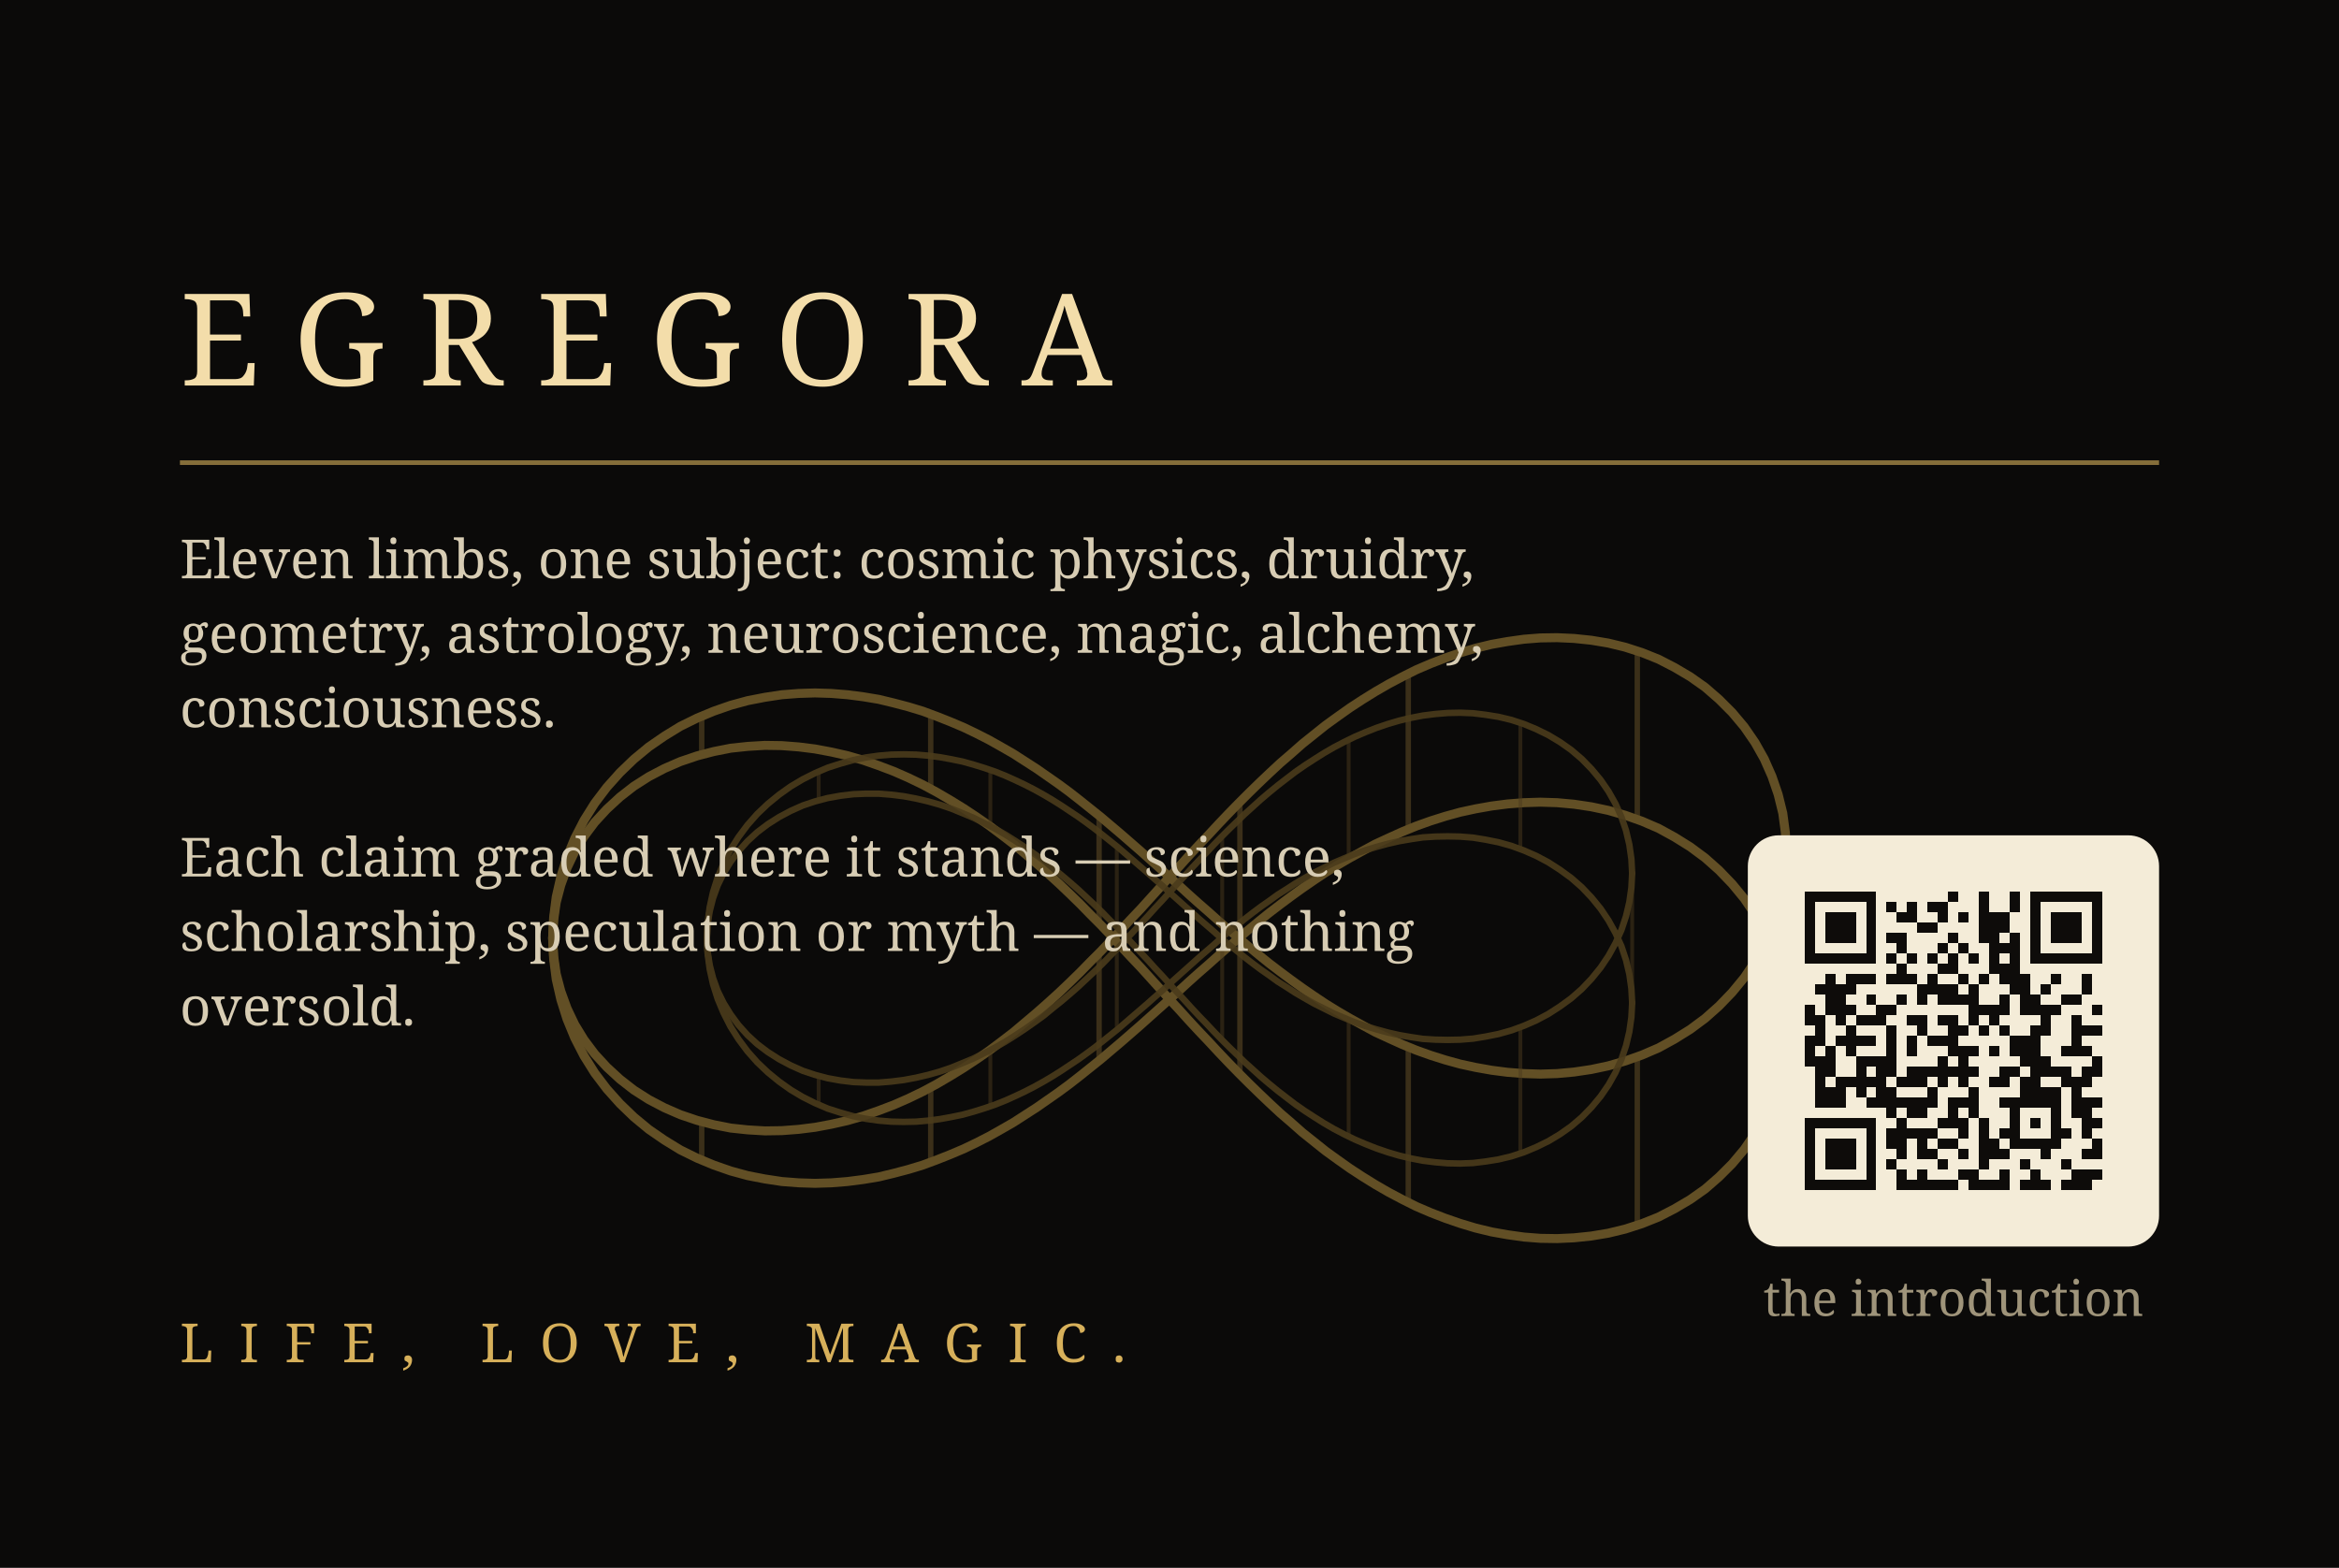
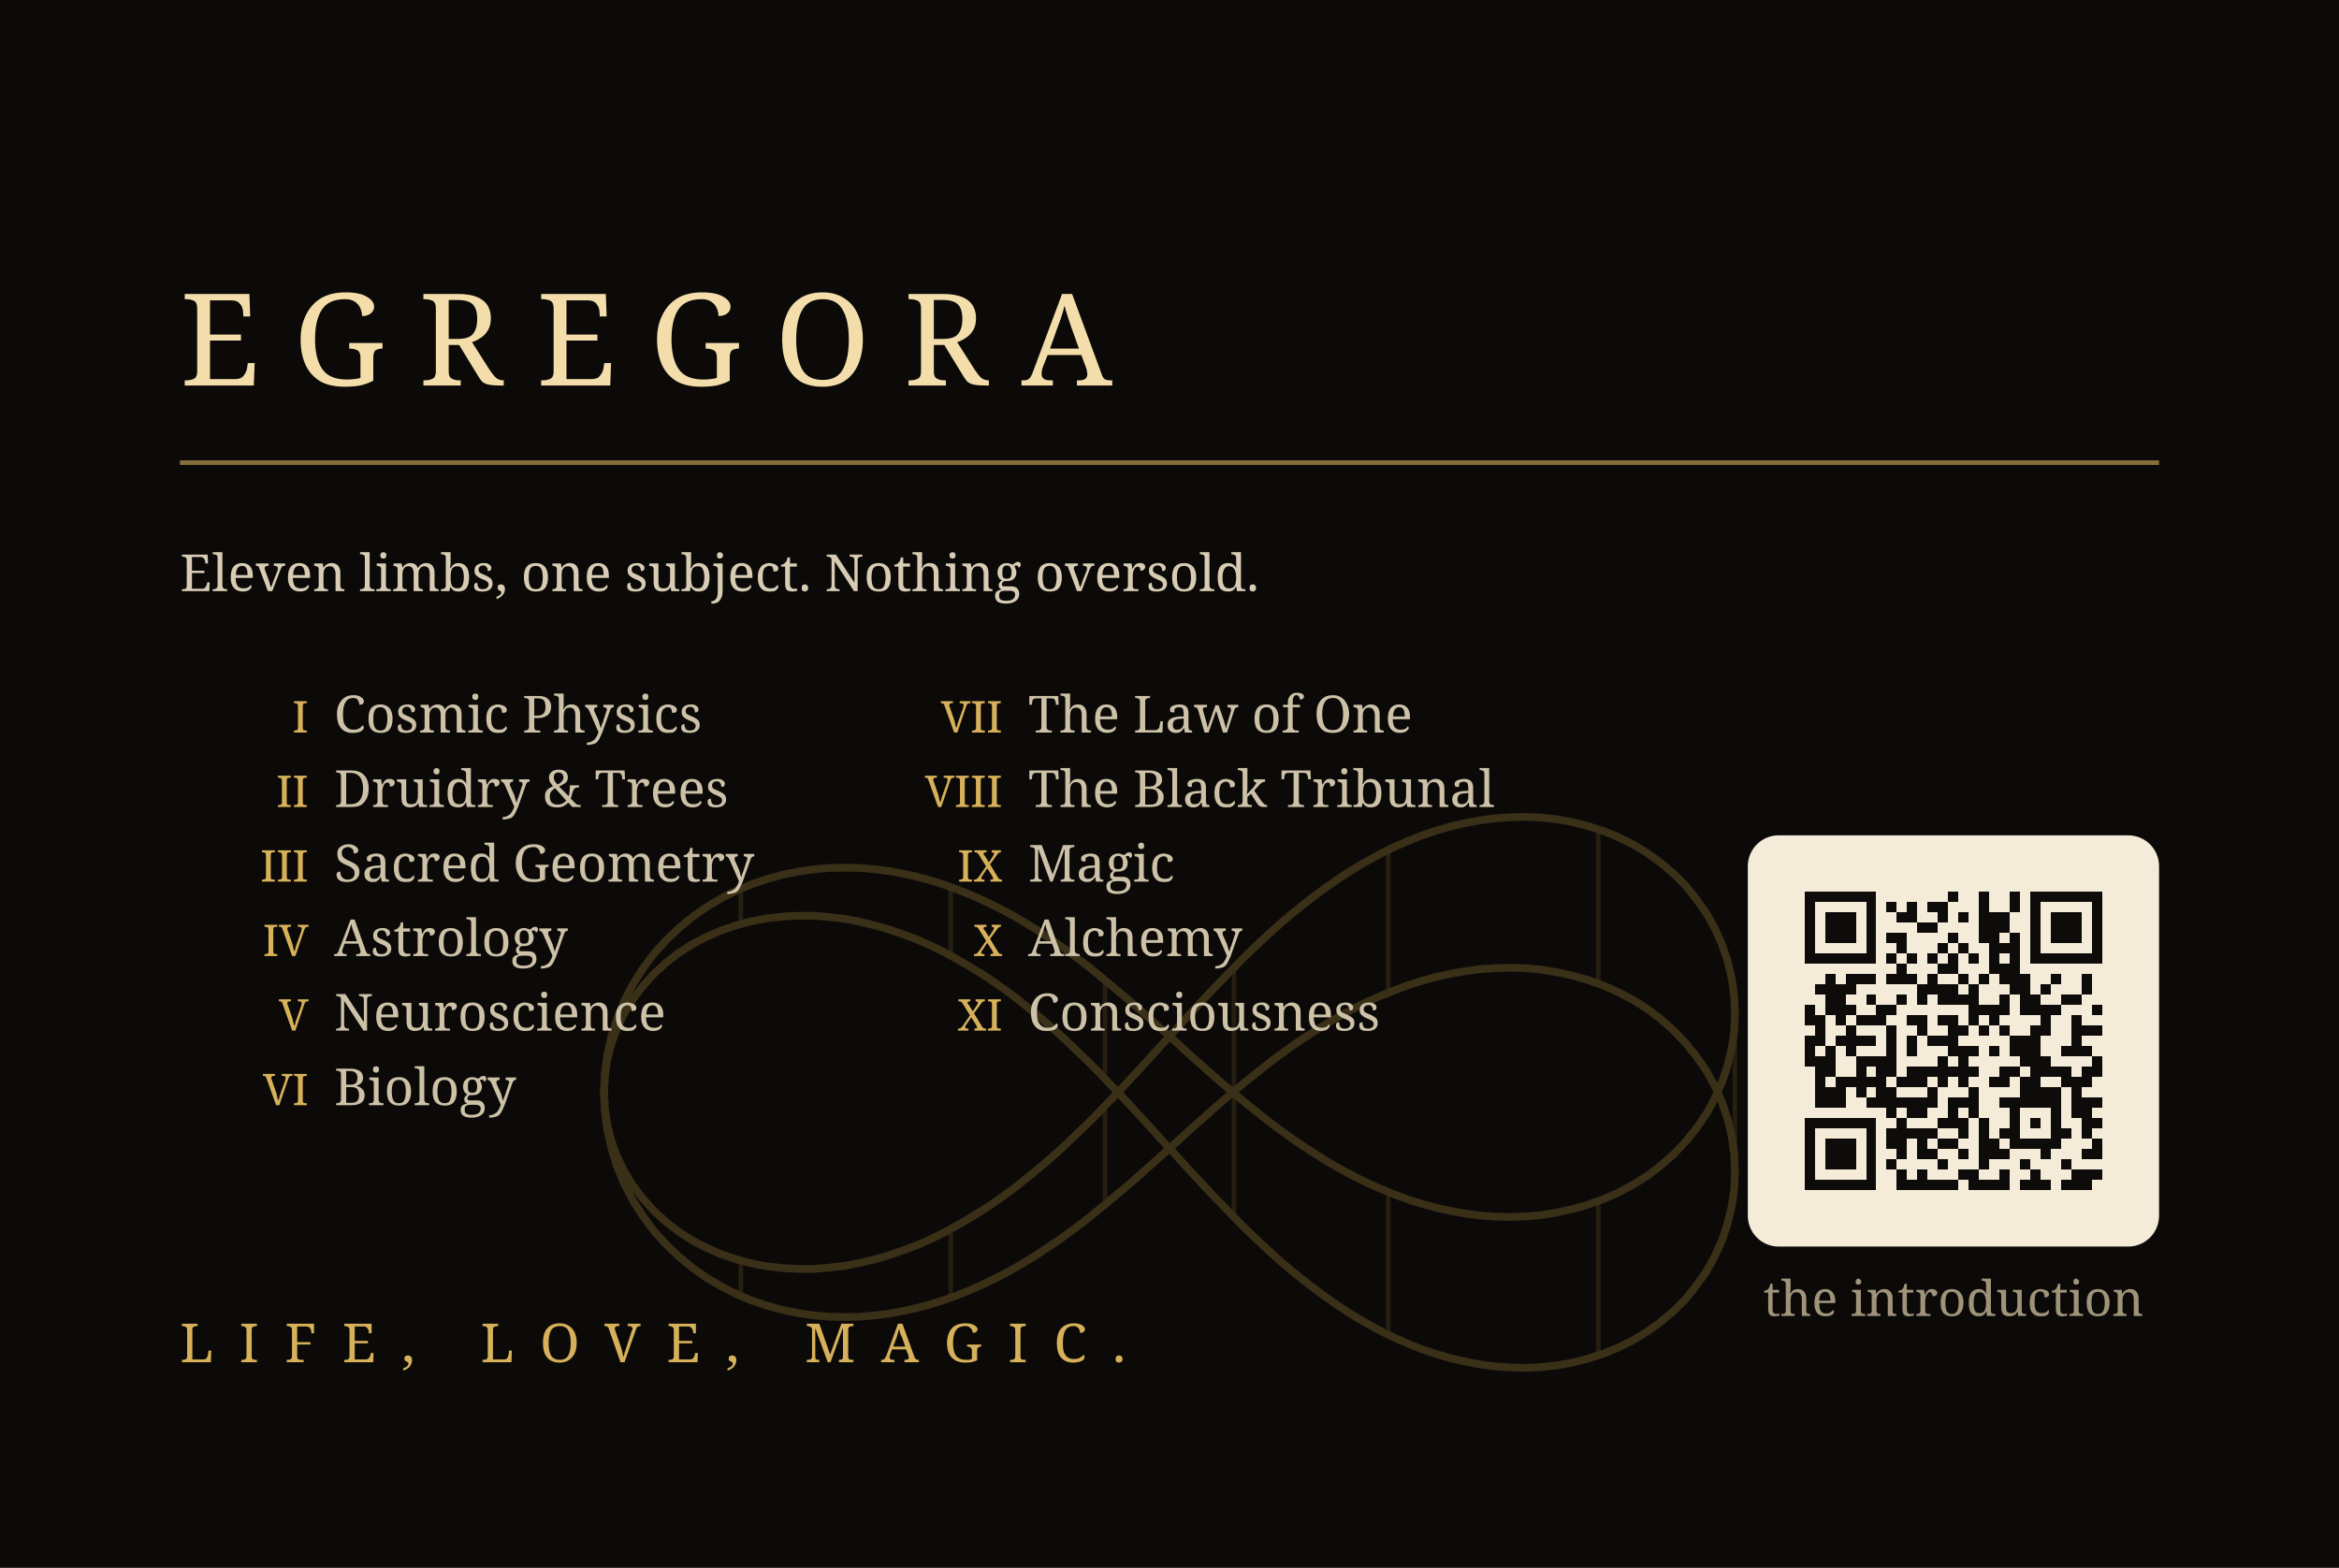
<svg xmlns="http://www.w3.org/2000/svg" width="91mm" height="61mm" viewBox="0 0 91 61">
  <rect width="91" height="61" fill="#0b0a09" />
-   <g fill="none" stroke="#6b5628" stroke-width="0.35" opacity="0.9" stroke-linecap="round">
-     <path d="M69.50 39.86L69.46 40.61L69.36 41.36L69.18 42.09L68.94 42.79L68.64 43.47L68.28 44.11L67.86 44.72L67.39 45.28L66.88 45.79L66.34 46.26L65.76 46.67L65.15 47.03L64.53 47.35L63.88 47.61L63.23 47.82L62.57 47.98L61.91 48.09L61.24 48.16L60.58 48.19L59.93 48.18L59.29 48.13L58.65 48.04L58.03 47.93L57.41 47.78L56.81 47.60L56.23 47.40L55.66 47.18L55.10 46.94L54.56 46.67L54.03 46.39L53.51 46.09L53.01 45.78L52.52 45.46L52.04 45.12L51.57 44.78L51.12 44.42L50.67 44.06L50.24 43.68L49.81 43.31L49.39 42.92L48.98 42.53L48.58 42.14L48.18 41.74L47.79 41.34L47.40 40.93L47.02 40.52L46.63 40.11L46.25 39.70L45.88 39.29L45.50 38.88L45.12 38.46L44.75 38.05L44.37 37.63L43.98 37.22L43.60 36.81L43.21 36.39L42.82 35.98L42.42 35.58L42.02 35.17L41.61 34.77L41.19 34.37L40.76 33.98L40.33 33.60L39.88 33.22L39.43 32.84L38.96 32.48L38.48 32.12L37.99 31.78L37.49 31.45L36.97 31.13L36.44 30.82L35.90 30.53L35.34 30.26L34.77 30.01L34.19 29.79L33.59 29.58L32.97 29.40L32.35 29.26L31.71 29.14L31.07 29.06L30.42 29.01L29.76 29.00L29.09 29.04L28.43 29.11L27.77 29.24L27.12 29.41L26.47 29.63L25.85 29.90L25.24 30.22L24.66 30.59L24.12 31.01L23.61 31.48L23.14 31.99L22.72 32.55L22.36 33.14L22.06 33.77L21.82 34.43L21.64 35.11L21.54 35.80L21.50 36.50L21.54 37.20L21.64 37.89L21.82 38.57L22.06 39.23L22.36 39.86L22.72 40.45L23.14 41.01L23.61 41.52L24.12 41.99L24.66 42.41L25.24 42.78L25.85 43.10L26.47 43.37L27.12 43.59L27.77 43.76L28.43 43.89L29.09 43.96L29.76 44.00L30.42 43.99L31.07 43.94L31.71 43.86L32.35 43.74L32.97 43.60L33.59 43.42L34.19 43.21L34.77 42.99L35.34 42.74L35.90 42.47L36.44 42.18L36.97 41.87L37.49 41.55L37.99 41.22L38.48 40.88L38.96 40.52L39.43 40.16L39.88 39.78L40.33 39.40L40.76 39.02L41.19 38.63L41.61 38.23L42.02 37.83L42.42 37.42L42.82 37.02L43.21 36.61L43.60 36.19L43.98 35.78L44.37 35.37L44.75 34.95L45.12 34.54L45.50 34.12L45.88 33.71L46.25 33.30L46.63 32.89L47.02 32.48L47.40 32.07L47.79 31.66L48.18 31.26L48.58 30.86L48.98 30.47L49.39 30.08L49.81 29.69L50.24 29.32L50.67 28.94L51.12 28.58L51.57 28.22L52.04 27.88L52.52 27.54L53.01 27.22L53.51 26.91L54.03 26.61L54.56 26.33L55.10 26.06L55.66 25.82L56.23 25.60L56.81 25.40L57.41 25.22L58.03 25.07L58.65 24.96L59.29 24.87L59.93 24.82L60.58 24.81L61.24 24.84L61.91 24.91L62.57 25.02L63.23 25.18L63.88 25.39L64.53 25.65L65.15 25.97L65.76 26.33L66.34 26.74L66.88 27.21L67.39 27.72L67.86 28.28L68.28 28.89L68.64 29.53L68.94 30.21L69.18 30.91L69.36 31.64L69.46 32.39L69.50 33.14" />
-     <path d="M69.50 33.14L69.46 33.89L69.36 34.64L69.18 35.37L68.94 36.08L68.64 36.77L68.28 37.42L67.86 38.04L67.39 38.61L66.88 39.14L66.34 39.62L65.76 40.05L65.15 40.43L64.53 40.77L63.88 41.05L63.23 41.28L62.57 41.47L61.91 41.61L61.24 41.71L60.58 41.77L59.93 41.79L59.29 41.77L58.65 41.72L58.03 41.64L57.41 41.53L56.81 41.40L56.23 41.24L55.66 41.06L55.10 40.86L54.56 40.64L54.03 40.40L53.51 40.16L53.01 39.89L52.52 39.62L52.04 39.34L51.57 39.05L51.12 38.75L50.67 38.44L50.24 38.13L49.81 37.81L49.39 37.49L48.98 37.16L48.58 36.83L48.18 36.49L47.79 36.16L47.40 35.82L47.02 35.48L46.63 35.14L46.25 34.80L45.88 34.46L45.50 34.12L45.12 33.78L44.75 33.45L44.37 33.11L43.98 32.77L43.60 32.44L43.21 32.11L42.82 31.78L42.42 31.46L42.02 31.14L41.61 30.82L41.19 30.51L40.76 30.21L40.33 29.91L39.88 29.62L39.43 29.33L38.96 29.06L38.48 28.79L37.99 28.54L37.49 28.30L36.97 28.08L36.44 27.87L35.90 27.67L35.34 27.50L34.77 27.35L34.19 27.21L33.59 27.11L32.97 27.03L32.35 26.98L31.71 26.96L31.07 26.98L30.42 27.03L29.76 27.13L29.09 27.26L28.43 27.44L27.77 27.67L27.12 27.94L26.47 28.26L25.85 28.64L25.24 29.06L24.66 29.54L24.12 30.06L23.61 30.63L23.14 31.25L22.72 31.92L22.36 32.62L22.06 33.35L21.82 34.11L21.64 34.90L21.54 35.69L21.50 36.50L21.54 37.31L21.64 38.10L21.82 38.89L22.06 39.65L22.36 40.38L22.72 41.08L23.14 41.75L23.61 42.37L24.12 42.94L24.66 43.46L25.24 43.94L25.85 44.36L26.47 44.74L27.12 45.06L27.77 45.33L28.43 45.56L29.09 45.74L29.76 45.87L30.42 45.97L31.07 46.02L31.71 46.04L32.35 46.02L32.97 45.97L33.59 45.89L34.19 45.79L34.77 45.65L35.34 45.50L35.90 45.33L36.44 45.13L36.97 44.92L37.49 44.70L37.99 44.46L38.48 44.21L38.96 43.94L39.43 43.67L39.88 43.38L40.33 43.09L40.76 42.79L41.19 42.49L41.61 42.18L42.02 41.86L42.42 41.54L42.82 41.22L43.21 40.89L43.60 40.56L43.98 40.23L44.37 39.89L44.75 39.55L45.12 39.22L45.50 38.88L45.88 38.54L46.25 38.20L46.63 37.86L47.02 37.52L47.40 37.18L47.79 36.84L48.18 36.51L48.58 36.17L48.98 35.84L49.39 35.51L49.81 35.19L50.24 34.87L50.67 34.56L51.12 34.25L51.57 33.95L52.04 33.66L52.52 33.38L53.01 33.11L53.51 32.84L54.03 32.60L54.56 32.36L55.10 32.14L55.66 31.94L56.23 31.76L56.81 31.60L57.41 31.47L58.03 31.36L58.65 31.28L59.29 31.23L59.93 31.21L60.58 31.23L61.24 31.29L61.91 31.39L62.57 31.53L63.23 31.72L63.88 31.95L64.53 32.23L65.15 32.57L65.76 32.95L66.34 33.38L66.88 33.86L67.39 34.39L67.86 34.96L68.28 35.58L68.64 36.23L68.94 36.92L69.18 37.63L69.36 38.36L69.46 39.11L69.50 39.86" />
-     <path d="M69.50 39.86 L69.50 33.14" stroke="#6b5628" stroke-width="0.21" opacity="0.55" />
-     <path d="M63.70 47.67 L63.70 41.12" stroke="#6b5628" stroke-width="0.21" opacity="0.55" />
-     <path d="M54.79 46.79 L54.79 40.73" stroke="#6b5628" stroke-width="0.21" opacity="0.55" />
-     <path d="M48.24 41.80 L48.24 36.54" stroke="#6b5628" stroke-width="0.21" opacity="0.55" />
-     <path d="M42.76 35.93 L42.76 31.74" stroke="#6b5628" stroke-width="0.21" opacity="0.55" />
-     <path d="M36.21 30.70 L36.21 27.78" stroke="#6b5628" stroke-width="0.21" opacity="0.55" />
-     <path d="M27.30 29.35 L27.30 27.86" stroke="#6b5628" stroke-width="0.21" opacity="0.55" />
-     <path d="M21.50 36.50 L21.50 36.50" stroke="#6b5628" stroke-width="0.21" opacity="0.55" />
-     <path d="M27.30 43.65 L27.30 45.14" stroke="#6b5628" stroke-width="0.21" opacity="0.55" />
-     <path d="M36.21 42.30 L36.21 45.22" stroke="#6b5628" stroke-width="0.21" opacity="0.55" />
-     <path d="M42.76 37.07 L42.76 41.26" stroke="#6b5628" stroke-width="0.21" opacity="0.55" />
-     <path d="M48.24 31.20 L48.24 36.46" stroke="#6b5628" stroke-width="0.21" opacity="0.55" />
-     <path d="M54.79 26.21 L54.79 32.27" stroke="#6b5628" stroke-width="0.21" opacity="0.55" />
-     <path d="M63.70 25.33 L63.70 31.88" stroke="#6b5628" stroke-width="0.21" opacity="0.55" />
-   </g>
-   <g fill="none" stroke="#4a3b1b" stroke-width="0.25" opacity="0.9" stroke-linecap="round">
-     <path d="M63.50 39.02L63.47 39.58L63.39 40.14L63.26 40.69L63.08 41.22L62.85 41.73L62.58 42.21L62.27 42.66L61.92 43.08L61.54 43.47L61.13 43.82L60.69 44.13L60.24 44.40L59.77 44.63L59.29 44.83L58.80 44.99L58.30 45.11L57.80 45.19L57.31 45.25L56.81 45.27L56.32 45.26L55.84 45.22L55.36 45.16L54.89 45.07L54.43 44.96L53.99 44.83L53.55 44.68L53.12 44.51L52.70 44.33L52.29 44.13L51.89 43.92L51.51 43.70L51.13 43.46L50.76 43.22L50.40 42.97L50.06 42.71L49.71 42.44L49.38 42.17L49.05 41.89L48.73 41.60L48.42 41.32L48.11 41.02L47.81 40.73L47.51 40.43L47.22 40.13L46.93 39.82L46.64 39.52L46.35 39.21L46.07 38.90L45.78 38.59L45.50 38.28L45.22 37.97L44.93 37.66L44.65 37.35L44.36 37.04L44.07 36.73L43.78 36.42L43.49 36.11L43.19 35.81L42.89 35.50L42.58 35.20L42.27 34.91L41.95 34.61L41.62 34.32L41.29 34.04L40.94 33.76L40.60 33.48L40.24 33.22L39.87 32.96L39.49 32.71L39.11 32.47L38.71 32.24L38.30 32.03L37.88 31.82L37.45 31.64L37.01 31.46L36.57 31.31L36.11 31.18L35.64 31.07L35.16 30.98L34.68 30.92L34.19 30.88L33.69 30.88L33.20 30.90L32.70 30.96L32.20 31.05L31.71 31.18L31.23 31.34L30.76 31.55L30.31 31.79L29.87 32.07L29.46 32.38L29.08 32.73L28.73 33.12L28.42 33.54L28.15 33.98L27.92 34.45L27.74 34.95L27.61 35.46L27.53 35.98L27.50 36.50L27.53 37.02L27.61 37.54L27.74 38.05L27.92 38.55L28.15 39.02L28.42 39.46L28.73 39.88L29.08 40.27L29.46 40.62L29.87 40.93L30.31 41.21L30.76 41.45L31.23 41.66L31.71 41.82L32.20 41.95L32.70 42.04L33.20 42.10L33.69 42.12L34.19 42.12L34.68 42.08L35.16 42.02L35.64 41.93L36.11 41.82L36.57 41.69L37.01 41.54L37.45 41.36L37.88 41.18L38.30 40.97L38.71 40.76L39.11 40.53L39.49 40.29L39.87 40.04L40.24 39.78L40.60 39.52L40.94 39.24L41.29 38.96L41.62 38.68L41.95 38.39L42.27 38.09L42.58 37.80L42.89 37.50L43.19 37.19L43.49 36.89L43.78 36.58L44.07 36.27L44.36 35.96L44.65 35.65L44.93 35.34L45.22 35.03L45.50 34.72L45.78 34.41L46.07 34.10L46.35 33.79L46.64 33.48L46.93 33.18L47.22 32.87L47.51 32.57L47.81 32.27L48.11 31.98L48.42 31.68L48.73 31.40L49.05 31.11L49.38 30.83L49.71 30.56L50.06 30.29L50.40 30.03L50.76 29.78L51.13 29.54L51.51 29.30L51.89 29.08L52.29 28.87L52.70 28.67L53.12 28.49L53.55 28.32L53.99 28.17L54.43 28.04L54.89 27.93L55.36 27.84L55.84 27.78L56.32 27.74L56.81 27.73L57.31 27.75L57.80 27.81L58.30 27.89L58.80 28.01L59.29 28.17L59.77 28.37L60.24 28.60L60.69 28.87L61.13 29.18L61.54 29.53L61.92 29.92L62.27 30.34L62.58 30.79L62.85 31.27L63.08 31.78L63.26 32.31L63.39 32.86L63.47 33.42L63.50 33.98" />
-     <path d="M63.50 33.98L63.47 34.54L63.39 35.10L63.26 35.65L63.08 36.19L62.85 36.70L62.58 37.19L62.27 37.65L61.92 38.08L61.54 38.48L61.13 38.84L60.69 39.16L60.24 39.45L59.77 39.70L59.29 39.91L58.80 40.09L58.30 40.23L57.80 40.33L57.31 40.41L56.81 40.45L56.32 40.46L55.84 40.45L55.36 40.42L54.89 40.35L54.43 40.27L53.99 40.17L53.55 40.05L53.12 39.92L52.70 39.77L52.29 39.60L51.89 39.43L51.51 39.24L51.13 39.05L50.76 38.84L50.40 38.63L50.06 38.41L49.71 38.19L49.38 37.95L49.05 37.72L48.73 37.48L48.42 37.24L48.11 36.99L47.81 36.75L47.51 36.50L47.22 36.24L46.93 35.99L46.64 35.74L46.35 35.48L46.07 35.23L45.78 34.97L45.50 34.72L45.22 34.46L44.93 34.21L44.65 33.96L44.36 33.71L44.07 33.46L43.78 33.21L43.49 32.96L43.19 32.72L42.89 32.48L42.58 32.24L42.27 32.01L41.95 31.78L41.62 31.56L41.29 31.34L40.94 31.12L40.60 30.92L40.24 30.72L39.87 30.53L39.49 30.35L39.11 30.18L38.71 30.02L38.30 29.88L37.88 29.75L37.45 29.63L37.01 29.54L36.57 29.46L36.11 29.40L35.64 29.36L35.16 29.35L34.68 29.36L34.19 29.40L33.69 29.47L33.20 29.57L32.70 29.71L32.20 29.87L31.71 30.08L31.23 30.32L30.76 30.60L30.31 30.92L29.87 31.28L29.46 31.67L29.08 32.10L28.73 32.57L28.42 33.06L28.15 33.59L27.92 34.14L27.74 34.71L27.61 35.30L27.53 35.90L27.50 36.50L27.53 37.10L27.61 37.70L27.74 38.29L27.92 38.86L28.15 39.41L28.42 39.94L28.73 40.43L29.08 40.90L29.46 41.33L29.87 41.72L30.31 42.08L30.76 42.40L31.23 42.68L31.71 42.92L32.20 43.13L32.70 43.29L33.20 43.43L33.69 43.53L34.19 43.60L34.68 43.64L35.16 43.65L35.64 43.64L36.11 43.60L36.57 43.54L37.01 43.46L37.45 43.37L37.88 43.25L38.30 43.12L38.71 42.98L39.11 42.82L39.49 42.65L39.87 42.47L40.24 42.28L40.60 42.08L40.94 41.88L41.29 41.66L41.62 41.44L41.95 41.22L42.27 40.99L42.58 40.76L42.89 40.52L43.19 40.28L43.49 40.04L43.78 39.79L44.07 39.54L44.36 39.29L44.65 39.04L44.93 38.79L45.22 38.54L45.50 38.28L45.78 38.03L46.07 37.77L46.35 37.52L46.64 37.26L46.93 37.01L47.22 36.76L47.51 36.50L47.81 36.25L48.11 36.01L48.42 35.76L48.73 35.52L49.05 35.28L49.38 35.05L49.71 34.81L50.06 34.59L50.40 34.37L50.76 34.16L51.13 33.95L51.51 33.76L51.89 33.57L52.29 33.40L52.70 33.23L53.12 33.08L53.55 32.95L53.99 32.83L54.43 32.73L54.89 32.65L55.36 32.58L55.84 32.55L56.32 32.54L56.81 32.55L57.31 32.59L57.80 32.67L58.30 32.77L58.80 32.91L59.29 33.09L59.77 33.30L60.24 33.55L60.69 33.84L61.13 34.16L61.54 34.52L61.92 34.92L62.27 35.35L62.58 35.81L62.85 36.30L63.08 36.81L63.26 37.35L63.39 37.90L63.47 38.46L63.50 39.02" />
-     <path d="M63.50 39.02 L63.50 33.98" stroke="#4a3b1b" stroke-width="0.15" opacity="0.55" />
-     <path d="M59.15 44.88 L59.15 39.96" stroke="#4a3b1b" stroke-width="0.15" opacity="0.55" />
-     <path d="M52.47 44.22 L52.47 39.68" stroke="#4a3b1b" stroke-width="0.15" opacity="0.55" />
-     <path d="M47.55 40.47 L47.55 36.53" stroke="#4a3b1b" stroke-width="0.15" opacity="0.55" />
-     <path d="M43.45 36.07 L43.45 32.93" stroke="#4a3b1b" stroke-width="0.15" opacity="0.55" />
-     <path d="M38.53 32.15 L38.53 29.96" stroke="#4a3b1b" stroke-width="0.15" opacity="0.55" />
-     <path d="M31.85 31.14 L31.85 30.02" stroke="#4a3b1b" stroke-width="0.15" opacity="0.55" />
-     <path d="M27.50 36.50 L27.50 36.50" stroke="#4a3b1b" stroke-width="0.15" opacity="0.55" />
-     <path d="M31.85 41.86 L31.85 42.98" stroke="#4a3b1b" stroke-width="0.15" opacity="0.55" />
-     <path d="M38.53 40.85 L38.53 43.04" stroke="#4a3b1b" stroke-width="0.15" opacity="0.55" />
-     <path d="M43.45 36.93 L43.45 40.07" stroke="#4a3b1b" stroke-width="0.15" opacity="0.55" />
-     <path d="M47.55 32.53 L47.55 36.47" stroke="#4a3b1b" stroke-width="0.15" opacity="0.55" />
-     <path d="M52.47 28.78 L52.47 33.32" stroke="#4a3b1b" stroke-width="0.15" opacity="0.55" />
-     <path d="M59.15 28.12 L59.15 33.04" stroke="#4a3b1b" stroke-width="0.15" opacity="0.55" />
+   <g fill="none" stroke="#3f3318" stroke-width="0.3" opacity="0.9" stroke-linecap="round">
+     <path d="M67.50 45.58L67.47 46.27L67.37 46.95L67.21 47.62L66.99 48.27L66.71 48.89L66.38 49.48L65.99 50.03L65.57 50.55L65.10 51.02L64.60 51.44L64.07 51.82L63.51 52.16L62.94 52.44L62.35 52.68L61.75 52.87L61.15 53.02L60.54 53.13L59.93 53.19L59.33 53.22L58.73 53.20L58.14 53.16L57.55 53.08L56.98 52.97L56.42 52.84L55.87 52.68L55.33 52.50L54.81 52.29L54.30 52.07L53.80 51.83L53.32 51.57L52.84 51.30L52.38 51.01L51.93 50.71L51.49 50.40L51.07 50.09L50.65 49.76L50.24 49.43L49.84 49.09L49.45 48.74L49.07 48.39L48.69 48.03L48.32 47.67L47.96 47.30L47.60 46.93L47.24 46.56L46.89 46.19L46.54 45.81L46.19 45.44L45.85 45.06L45.50 44.68L45.15 44.30L44.81 43.92L44.46 43.54L44.11 43.16L43.76 42.78L43.40 42.40L43.04 42.03L42.68 41.65L42.31 41.28L41.93 40.92L41.55 40.55L41.16 40.19L40.76 39.84L40.35 39.49L39.93 39.15L39.51 38.81L39.07 38.49L38.62 38.17L38.16 37.87L37.68 37.58L37.20 37.30L36.70 37.03L36.19 36.78L35.67 36.55L35.13 36.35L34.58 36.16L34.02 36.00L33.45 35.86L32.86 35.75L32.27 35.68L31.67 35.63L31.07 35.63L30.46 35.66L29.85 35.73L29.25 35.84L28.65 36.00L28.06 36.20L27.49 36.45L26.93 36.74L26.40 37.08L25.90 37.47L25.43 37.90L25.01 38.37L24.62 38.88L24.29 39.42L24.01 40.00L23.79 40.60L23.63 41.22L23.53 41.86L23.50 42.50L23.53 43.14L23.63 43.78L23.79 44.40L24.01 45.00L24.29 45.58L24.62 46.12L25.01 46.63L25.43 47.10L25.90 47.53L26.40 47.92L26.93 48.26L27.49 48.55L28.06 48.80L28.65 49.00L29.25 49.16L29.85 49.27L30.46 49.34L31.07 49.37L31.67 49.37L32.27 49.32L32.86 49.25L33.45 49.14L34.02 49.00L34.58 48.84L35.13 48.65L35.67 48.45L36.19 48.22L36.70 47.97L37.20 47.70L37.68 47.42L38.16 47.13L38.62 46.83L39.07 46.51L39.51 46.19L39.93 45.85L40.35 45.51L40.76 45.16L41.16 44.81L41.55 44.45L41.93 44.08L42.31 43.72L42.68 43.35L43.04 42.97L43.40 42.60L43.76 42.22L44.11 41.84L44.46 41.46L44.81 41.08L45.15 40.70L45.50 40.32L45.85 39.94L46.19 39.56L46.54 39.19L46.89 38.81L47.24 38.44L47.60 38.07L47.96 37.70L48.32 37.33L48.69 36.97L49.07 36.61L49.45 36.26L49.84 35.91L50.24 35.57L50.65 35.24L51.07 34.91L51.49 34.60L51.93 34.29L52.38 33.99L52.84 33.70L53.32 33.43L53.80 33.17L54.30 32.93L54.81 32.71L55.33 32.50L55.87 32.32L56.42 32.16L56.98 32.03L57.55 31.92L58.14 31.84L58.73 31.80L59.33 31.78L59.93 31.81L60.54 31.87L61.15 31.98L61.75 32.13L62.35 32.32L62.94 32.56L63.51 32.84L64.07 33.18L64.60 33.56L65.10 33.98L65.57 34.45L65.99 34.97L66.38 35.52L66.71 36.11L66.99 36.73L67.21 37.38L67.37 38.05L67.47 38.73L67.50 39.42" />
+     <path d="M67.50 39.42L67.47 40.11L67.37 40.79L67.21 41.47L66.99 42.12L66.71 42.75L66.38 43.35L65.99 43.91L65.57 44.43L65.10 44.92L64.60 45.36L64.07 45.76L63.51 46.11L62.94 46.41L62.35 46.67L61.75 46.88L61.15 47.05L60.54 47.18L59.93 47.28L59.33 47.33L58.73 47.35L58.14 47.33L57.55 47.29L56.98 47.21L56.42 47.11L55.87 46.99L55.33 46.84L54.81 46.68L54.30 46.49L53.80 46.29L53.32 46.08L52.84 45.85L52.38 45.61L51.93 45.36L51.49 45.10L51.07 44.83L50.65 44.56L50.24 44.28L49.84 43.99L49.45 43.70L49.07 43.40L48.69 43.10L48.32 42.80L47.96 42.50L47.60 42.19L47.24 41.88L46.89 41.57L46.54 41.26L46.19 40.95L45.85 40.63L45.50 40.32L45.15 40.01L44.81 39.70L44.46 39.39L44.11 39.08L43.76 38.78L43.40 38.48L43.04 38.18L42.68 37.88L42.31 37.58L41.93 37.29L41.55 37.01L41.16 36.73L40.76 36.46L40.35 36.19L39.93 35.93L39.51 35.68L39.07 35.44L38.62 35.21L38.16 34.99L37.68 34.78L37.20 34.59L36.70 34.41L36.19 34.25L35.67 34.11L35.13 33.99L34.58 33.89L34.02 33.82L33.45 33.77L32.86 33.76L32.27 33.77L31.67 33.82L31.07 33.91L30.46 34.03L29.85 34.20L29.25 34.40L28.65 34.65L28.06 34.95L27.49 35.29L26.93 35.68L26.40 36.12L25.90 36.60L25.43 37.12L25.01 37.69L24.62 38.30L24.29 38.94L24.01 39.61L23.79 40.31L23.63 41.03L23.53 41.76L23.50 42.50L23.53 43.24L23.63 43.97L23.79 44.69L24.01 45.39L24.29 46.06L24.62 46.70L25.01 47.31L25.43 47.88L25.90 48.40L26.40 48.88L26.93 49.32L27.49 49.71L28.06 50.05L28.65 50.35L29.25 50.60L29.85 50.80L30.46 50.97L31.07 51.09L31.67 51.18L32.27 51.23L32.86 51.24L33.45 51.23L34.02 51.18L34.58 51.11L35.13 51.01L35.67 50.89L36.19 50.75L36.70 50.59L37.20 50.41L37.68 50.22L38.16 50.01L38.62 49.79L39.07 49.56L39.51 49.32L39.93 49.07L40.35 48.81L40.76 48.54L41.16 48.27L41.55 47.99L41.93 47.71L42.31 47.42L42.68 47.12L43.04 46.82L43.40 46.52L43.76 46.22L44.11 45.92L44.46 45.61L44.81 45.30L45.15 44.99L45.50 44.68L45.85 44.37L46.19 44.05L46.54 43.74L46.89 43.43L47.24 43.12L47.60 42.81L47.96 42.50L48.32 42.20L48.69 41.90L49.07 41.60L49.45 41.30L49.84 41.01L50.24 40.72L50.65 40.44L51.07 40.17L51.49 39.90L51.93 39.64L52.38 39.39L52.84 39.15L53.32 38.92L53.80 38.71L54.30 38.51L54.81 38.32L55.33 38.16L55.87 38.01L56.42 37.89L56.98 37.79L57.55 37.71L58.14 37.67L58.73 37.65L59.33 37.67L59.93 37.72L60.54 37.82L61.15 37.95L61.75 38.12L62.35 38.33L62.94 38.59L63.51 38.89L64.07 39.24L64.60 39.64L65.10 40.08L65.57 40.57L65.99 41.09L66.38 41.65L66.71 42.25L66.99 42.88L67.21 43.53L67.37 44.21L67.47 44.89L67.50 45.58" />
+     <path d="M67.50 45.58 L67.50 39.42" stroke="#3f3318" stroke-width="0.18" opacity="0.55" />
+     <path d="M62.18 52.74 L62.18 46.73" stroke="#3f3318" stroke-width="0.18" opacity="0.55" />
+     <path d="M54.01 51.93 L54.01 46.38" stroke="#3f3318" stroke-width="0.18" opacity="0.55" />
+     <path d="M48.01 47.35 L48.01 42.54" stroke="#3f3318" stroke-width="0.18" opacity="0.55" />
+     <path d="M42.99 41.97 L42.99 38.13" stroke="#3f3318" stroke-width="0.18" opacity="0.55" />
+     <path d="M36.99 37.18 L36.99 34.51" stroke="#3f3318" stroke-width="0.18" opacity="0.55" />
+     <path d="M28.82 35.95 L28.82 34.58" stroke="#3f3318" stroke-width="0.18" opacity="0.55" />
+     <path d="M23.50 42.50 L23.50 42.50" stroke="#3f3318" stroke-width="0.18" opacity="0.55" />
+     <path d="M28.82 49.05 L28.82 50.42" stroke="#3f3318" stroke-width="0.18" opacity="0.55" />
+     <path d="M36.99 47.82 L36.99 50.49" stroke="#3f3318" stroke-width="0.18" opacity="0.55" />
+     <path d="M42.99 43.03 L42.99 46.87" stroke="#3f3318" stroke-width="0.18" opacity="0.55" />
+     <path d="M48.01 37.65 L48.01 42.46" stroke="#3f3318" stroke-width="0.18" opacity="0.55" />
+     <path d="M54.01 33.07 L54.01 38.62" stroke="#3f3318" stroke-width="0.18" opacity="0.55" />
+     <path d="M62.18 32.26 L62.18 38.27" stroke="#3f3318" stroke-width="0.18" opacity="0.55" />
  </g>
  <text x="7" y="15" font-family="Cinzel, Georgia, serif" font-size="5" fill="#f3ddaa" letter-spacing="1.3" text-anchor="start">EGREGORA</text>
  <path d="M7 18 H84" stroke="#d7b05a" stroke-width="0.18" opacity="0.6" />
-   <g font-family="EB Garamond, Georgia, serif" font-size="2.1" fill="#d8cdb4" text-anchor="start" font-weight="normal">
-     <text x="7" y="22.50">Eleven limbs, one subject: cosmic physics, druidry,</text>
-     <text x="7" y="25.40">geometry, astrology, neuroscience, magic, alchemy,</text>
-     <text x="7" y="28.30">consciousness.</text>
-     <text x="7" y="31.20" />
-     <text x="7" y="34.10">Each claim graded where it stands — science,</text>
-     <text x="7" y="37.00">scholarship, speculation or myth — and nothing</text>
-     <text x="7" y="39.90">oversold.</text>
+   <text x="7" y="23" font-family="EB Garamond, serif" font-size="2.0" fill="#d8cdb4">Eleven limbs, one subject. Nothing oversold.</text>
+   <g font-family="EB Garamond, serif" font-size="2">
+     <text x="12.00" y="28.50" fill="#d7b05a" text-anchor="end" font-size="1.70">I</text>
+     <text x="13.00" y="28.50" fill="#cdc2a8">Cosmic Physics</text>
+     <text x="12.00" y="31.40" fill="#d7b05a" text-anchor="end" font-size="1.70">II</text>
+     <text x="13.00" y="31.40" fill="#cdc2a8">Druidry &amp; Trees</text>
+     <text x="12.00" y="34.30" fill="#d7b05a" text-anchor="end" font-size="1.70">III</text>
+     <text x="13.00" y="34.30" fill="#cdc2a8">Sacred Geometry</text>
+     <text x="12.00" y="37.20" fill="#d7b05a" text-anchor="end" font-size="1.70">IV</text>
+     <text x="13.00" y="37.20" fill="#cdc2a8">Astrology</text>
+     <text x="12.00" y="40.10" fill="#d7b05a" text-anchor="end" font-size="1.70">V</text>
+     <text x="13.00" y="40.10" fill="#cdc2a8">Neuroscience</text>
+     <text x="12.00" y="43.00" fill="#d7b05a" text-anchor="end" font-size="1.70">VI</text>
+     <text x="13.00" y="43.00" fill="#cdc2a8">Biology</text>
+     <text x="39.00" y="28.50" fill="#d7b05a" text-anchor="end" font-size="1.70">VII</text>
+     <text x="40.00" y="28.50" fill="#cdc2a8">The Law of One</text>
+     <text x="39.00" y="31.40" fill="#d7b05a" text-anchor="end" font-size="1.70">VIII</text>
+     <text x="40.00" y="31.40" fill="#cdc2a8">The Black Tribunal</text>
+     <text x="39.00" y="34.30" fill="#d7b05a" text-anchor="end" font-size="1.70">IX</text>
+     <text x="40.00" y="34.30" fill="#cdc2a8">Magic</text>
+     <text x="39.00" y="37.20" fill="#d7b05a" text-anchor="end" font-size="1.70">X</text>
+     <text x="40.00" y="37.20" fill="#cdc2a8">Alchemy</text>
+     <text x="39.00" y="40.10" fill="#d7b05a" text-anchor="end" font-size="1.70">XI</text>
+     <text x="40.00" y="40.10" fill="#cdc2a8">Consciousness</text>
  </g>
  <text x="7" y="53" font-family="Cinzel, Georgia, serif" font-size="2.1" fill="#d7b05a" letter-spacing="1" text-anchor="start">LIFE, LOVE, MAGIC.</text>
  <rect x="68" y="32.5" width="16" height="16" rx="1.2" fill="#f4ecd8" />
  <g transform="translate(70.2 34.7) scale(0.4)" fill="#0e0c0a" shape-rendering="crispEdges">
    <path d="M0 0h1v1h-1zM1 0h1v1h-1zM2 0h1v1h-1zM3 0h1v1h-1zM4 0h1v1h-1zM5 0h1v1h-1zM6 0h1v1h-1zM14 0h1v1h-1zM17 0h1v1h-1zM20 0h1v1h-1zM22 0h1v1h-1zM23 0h1v1h-1zM24 0h1v1h-1zM25 0h1v1h-1zM26 0h1v1h-1zM27 0h1v1h-1zM28 0h1v1h-1zM0 1h1v1h-1zM6 1h1v1h-1zM8 1h1v1h-1zM10 1h1v1h-1zM12 1h1v1h-1zM13 1h1v1h-1zM17 1h1v1h-1zM20 1h1v1h-1zM22 1h1v1h-1zM28 1h1v1h-1zM0 2h1v1h-1zM2 2h1v1h-1zM3 2h1v1h-1zM4 2h1v1h-1zM6 2h1v1h-1zM9 2h1v1h-1zM10 2h1v1h-1zM13 2h1v1h-1zM15 2h1v1h-1zM17 2h1v1h-1zM18 2h1v1h-1zM19 2h1v1h-1zM22 2h1v1h-1zM24 2h1v1h-1zM25 2h1v1h-1zM26 2h1v1h-1zM28 2h1v1h-1zM0 3h1v1h-1zM2 3h1v1h-1zM3 3h1v1h-1zM4 3h1v1h-1zM6 3h1v1h-1zM11 3h1v1h-1zM12 3h1v1h-1zM17 3h1v1h-1zM18 3h1v1h-1zM19 3h1v1h-1zM22 3h1v1h-1zM24 3h1v1h-1zM25 3h1v1h-1zM26 3h1v1h-1zM28 3h1v1h-1zM0 4h1v1h-1zM2 4h1v1h-1zM3 4h1v1h-1zM4 4h1v1h-1zM6 4h1v1h-1zM8 4h1v1h-1zM9 4h1v1h-1zM14 4h1v1h-1zM17 4h1v1h-1zM18 4h1v1h-1zM20 4h1v1h-1zM22 4h1v1h-1zM24 4h1v1h-1zM25 4h1v1h-1zM26 4h1v1h-1zM28 4h1v1h-1zM0 5h1v1h-1zM6 5h1v1h-1zM9 5h1v1h-1zM13 5h1v1h-1zM15 5h1v1h-1zM18 5h1v1h-1zM19 5h1v1h-1zM20 5h1v1h-1zM22 5h1v1h-1zM28 5h1v1h-1zM0 6h1v1h-1zM1 6h1v1h-1zM2 6h1v1h-1zM3 6h1v1h-1zM4 6h1v1h-1zM5 6h1v1h-1zM6 6h1v1h-1zM8 6h1v1h-1zM10 6h1v1h-1zM12 6h1v1h-1zM14 6h1v1h-1zM16 6h1v1h-1zM18 6h1v1h-1zM20 6h1v1h-1zM22 6h1v1h-1zM23 6h1v1h-1zM24 6h1v1h-1zM25 6h1v1h-1zM26 6h1v1h-1zM27 6h1v1h-1zM28 6h1v1h-1zM9 7h1v1h-1zM13 7h1v1h-1zM14 7h1v1h-1zM18 7h1v1h-1zM19 7h1v1h-1zM20 7h1v1h-1zM2 8h1v1h-1zM4 8h1v1h-1zM5 8h1v1h-1zM6 8h1v1h-1zM8 8h1v1h-1zM9 8h1v1h-1zM10 8h1v1h-1zM12 8h1v1h-1zM15 8h1v1h-1zM17 8h1v1h-1zM19 8h1v1h-1zM20 8h1v1h-1zM21 8h1v1h-1zM24 8h1v1h-1zM27 8h1v1h-1zM1 9h1v1h-1zM2 9h1v1h-1zM3 9h1v1h-1zM4 9h1v1h-1zM11 9h1v1h-1zM12 9h1v1h-1zM13 9h1v1h-1zM14 9h1v1h-1zM16 9h1v1h-1zM20 9h1v1h-1zM21 9h1v1h-1zM23 9h1v1h-1zM27 9h1v1h-1zM2 10h1v1h-1zM3 10h1v1h-1zM6 10h1v1h-1zM9 10h1v1h-1zM11 10h1v1h-1zM13 10h1v1h-1zM14 10h1v1h-1zM15 10h1v1h-1zM16 10h1v1h-1zM19 10h1v1h-1zM21 10h1v1h-1zM22 10h1v1h-1zM25 10h1v1h-1zM26 10h1v1h-1zM0 11h1v1h-1zM2 11h1v1h-1zM3 11h1v1h-1zM4 11h1v1h-1zM7 11h1v1h-1zM8 11h1v1h-1zM16 11h1v1h-1zM17 11h1v1h-1zM18 11h1v1h-1zM19 11h1v1h-1zM21 11h1v1h-1zM22 11h1v1h-1zM23 11h1v1h-1zM24 11h1v1h-1zM28 11h1v1h-1zM0 12h1v1h-1zM1 12h1v1h-1zM3 12h1v1h-1zM5 12h1v1h-1zM6 12h1v1h-1zM7 12h1v1h-1zM10 12h1v1h-1zM11 12h1v1h-1zM13 12h1v1h-1zM14 12h1v1h-1zM16 12h1v1h-1zM18 12h1v1h-1zM23 12h1v1h-1zM26 12h1v1h-1zM1 13h1v1h-1zM4 13h1v1h-1zM8 13h1v1h-1zM11 13h1v1h-1zM14 13h1v1h-1zM15 13h1v1h-1zM17 13h1v1h-1zM19 13h1v1h-1zM22 13h1v1h-1zM23 13h1v1h-1zM26 13h1v1h-1zM27 13h1v1h-1zM28 13h1v1h-1zM0 14h1v1h-1zM1 14h1v1h-1zM3 14h1v1h-1zM4 14h1v1h-1zM5 14h1v1h-1zM6 14h1v1h-1zM8 14h1v1h-1zM10 14h1v1h-1zM12 14h1v1h-1zM13 14h1v1h-1zM14 14h1v1h-1zM20 14h1v1h-1zM21 14h1v1h-1zM22 14h1v1h-1zM26 14h1v1h-1zM0 15h1v1h-1zM2 15h1v1h-1zM4 15h1v1h-1zM8 15h1v1h-1zM10 15h1v1h-1zM14 15h1v1h-1zM15 15h1v1h-1zM16 15h1v1h-1zM18 15h1v1h-1zM20 15h1v1h-1zM21 15h1v1h-1zM22 15h1v1h-1zM25 15h1v1h-1zM26 15h1v1h-1zM27 15h1v1h-1zM0 16h1v1h-1zM1 16h1v1h-1zM2 16h1v1h-1zM5 16h1v1h-1zM6 16h1v1h-1zM7 16h1v1h-1zM8 16h1v1h-1zM13 16h1v1h-1zM15 16h1v1h-1zM21 16h1v1h-1zM22 16h1v1h-1zM23 16h1v1h-1zM28 16h1v1h-1zM1 17h1v1h-1zM2 17h1v1h-1zM5 17h1v1h-1zM7 17h1v1h-1zM8 17h1v1h-1zM10 17h1v1h-1zM11 17h1v1h-1zM12 17h1v1h-1zM13 17h1v1h-1zM14 17h1v1h-1zM15 17h1v1h-1zM16 17h1v1h-1zM19 17h1v1h-1zM20 17h1v1h-1zM22 17h1v1h-1zM23 17h1v1h-1zM24 17h1v1h-1zM25 17h1v1h-1zM27 17h1v1h-1zM28 17h1v1h-1zM1 18h1v1h-1zM3 18h1v1h-1zM4 18h1v1h-1zM5 18h1v1h-1zM6 18h1v1h-1zM7 18h1v1h-1zM9 18h1v1h-1zM10 18h1v1h-1zM11 18h1v1h-1zM13 18h1v1h-1zM15 18h1v1h-1zM18 18h1v1h-1zM19 18h1v1h-1zM21 18h1v1h-1zM22 18h1v1h-1zM25 18h1v1h-1zM26 18h1v1h-1zM27 18h1v1h-1zM1 19h1v1h-1zM2 19h1v1h-1zM3 19h1v1h-1zM5 19h1v1h-1zM7 19h1v1h-1zM8 19h1v1h-1zM12 19h1v1h-1zM16 19h1v1h-1zM21 19h1v1h-1zM22 19h1v1h-1zM23 19h1v1h-1zM24 19h1v1h-1zM26 19h1v1h-1zM1 20h1v1h-1zM2 20h1v1h-1zM3 20h1v1h-1zM6 20h1v1h-1zM7 20h1v1h-1zM8 20h1v1h-1zM9 20h1v1h-1zM10 20h1v1h-1zM11 20h1v1h-1zM12 20h1v1h-1zM14 20h1v1h-1zM15 20h1v1h-1zM16 20h1v1h-1zM19 20h1v1h-1zM20 20h1v1h-1zM21 20h1v1h-1zM22 20h1v1h-1zM23 20h1v1h-1zM24 20h1v1h-1zM26 20h1v1h-1zM27 20h1v1h-1zM28 20h1v1h-1zM8 21h1v1h-1zM10 21h1v1h-1zM11 21h1v1h-1zM14 21h1v1h-1zM16 21h1v1h-1zM20 21h1v1h-1zM24 21h1v1h-1zM26 21h1v1h-1zM27 21h1v1h-1zM0 22h1v1h-1zM1 22h1v1h-1zM2 22h1v1h-1zM3 22h1v1h-1zM4 22h1v1h-1zM5 22h1v1h-1zM6 22h1v1h-1zM9 22h1v1h-1zM13 22h1v1h-1zM14 22h1v1h-1zM15 22h1v1h-1zM17 22h1v1h-1zM20 22h1v1h-1zM22 22h1v1h-1zM24 22h1v1h-1zM27 22h1v1h-1zM28 22h1v1h-1zM0 23h1v1h-1zM6 23h1v1h-1zM8 23h1v1h-1zM9 23h1v1h-1zM10 23h1v1h-1zM11 23h1v1h-1zM12 23h1v1h-1zM15 23h1v1h-1zM17 23h1v1h-1zM19 23h1v1h-1zM20 23h1v1h-1zM24 23h1v1h-1zM25 23h1v1h-1zM27 23h1v1h-1zM0 24h1v1h-1zM2 24h1v1h-1zM3 24h1v1h-1zM4 24h1v1h-1zM6 24h1v1h-1zM8 24h1v1h-1zM9 24h1v1h-1zM11 24h1v1h-1zM13 24h1v1h-1zM14 24h1v1h-1zM17 24h1v1h-1zM18 24h1v1h-1zM20 24h1v1h-1zM21 24h1v1h-1zM22 24h1v1h-1zM23 24h1v1h-1zM24 24h1v1h-1zM28 24h1v1h-1zM0 25h1v1h-1zM2 25h1v1h-1zM3 25h1v1h-1zM4 25h1v1h-1zM6 25h1v1h-1zM9 25h1v1h-1zM11 25h1v1h-1zM12 25h1v1h-1zM15 25h1v1h-1zM17 25h1v1h-1zM18 25h1v1h-1zM19 25h1v1h-1zM23 25h1v1h-1zM27 25h1v1h-1zM28 25h1v1h-1zM0 26h1v1h-1zM2 26h1v1h-1zM3 26h1v1h-1zM4 26h1v1h-1zM6 26h1v1h-1zM8 26h1v1h-1zM13 26h1v1h-1zM17 26h1v1h-1zM21 26h1v1h-1zM25 26h1v1h-1zM0 27h1v1h-1zM6 27h1v1h-1zM9 27h1v1h-1zM11 27h1v1h-1zM15 27h1v1h-1zM16 27h1v1h-1zM19 27h1v1h-1zM22 27h1v1h-1zM26 27h1v1h-1zM27 27h1v1h-1zM28 27h1v1h-1zM0 28h1v1h-1zM1 28h1v1h-1zM2 28h1v1h-1zM3 28h1v1h-1zM4 28h1v1h-1zM5 28h1v1h-1zM6 28h1v1h-1zM9 28h1v1h-1zM10 28h1v1h-1zM11 28h1v1h-1zM12 28h1v1h-1zM13 28h1v1h-1zM14 28h1v1h-1zM16 28h1v1h-1zM17 28h1v1h-1zM18 28h1v1h-1zM19 28h1v1h-1zM21 28h1v1h-1zM22 28h1v1h-1zM23 28h1v1h-1zM25 28h1v1h-1zM26 28h1v1h-1zM27 28h1v1h-1z" />
  </g>
  <text x="76" y="51.2" font-family="EB Garamond, serif" font-size="1.9" fill="#9f947a" text-anchor="middle">the introduction</text>
</svg>
